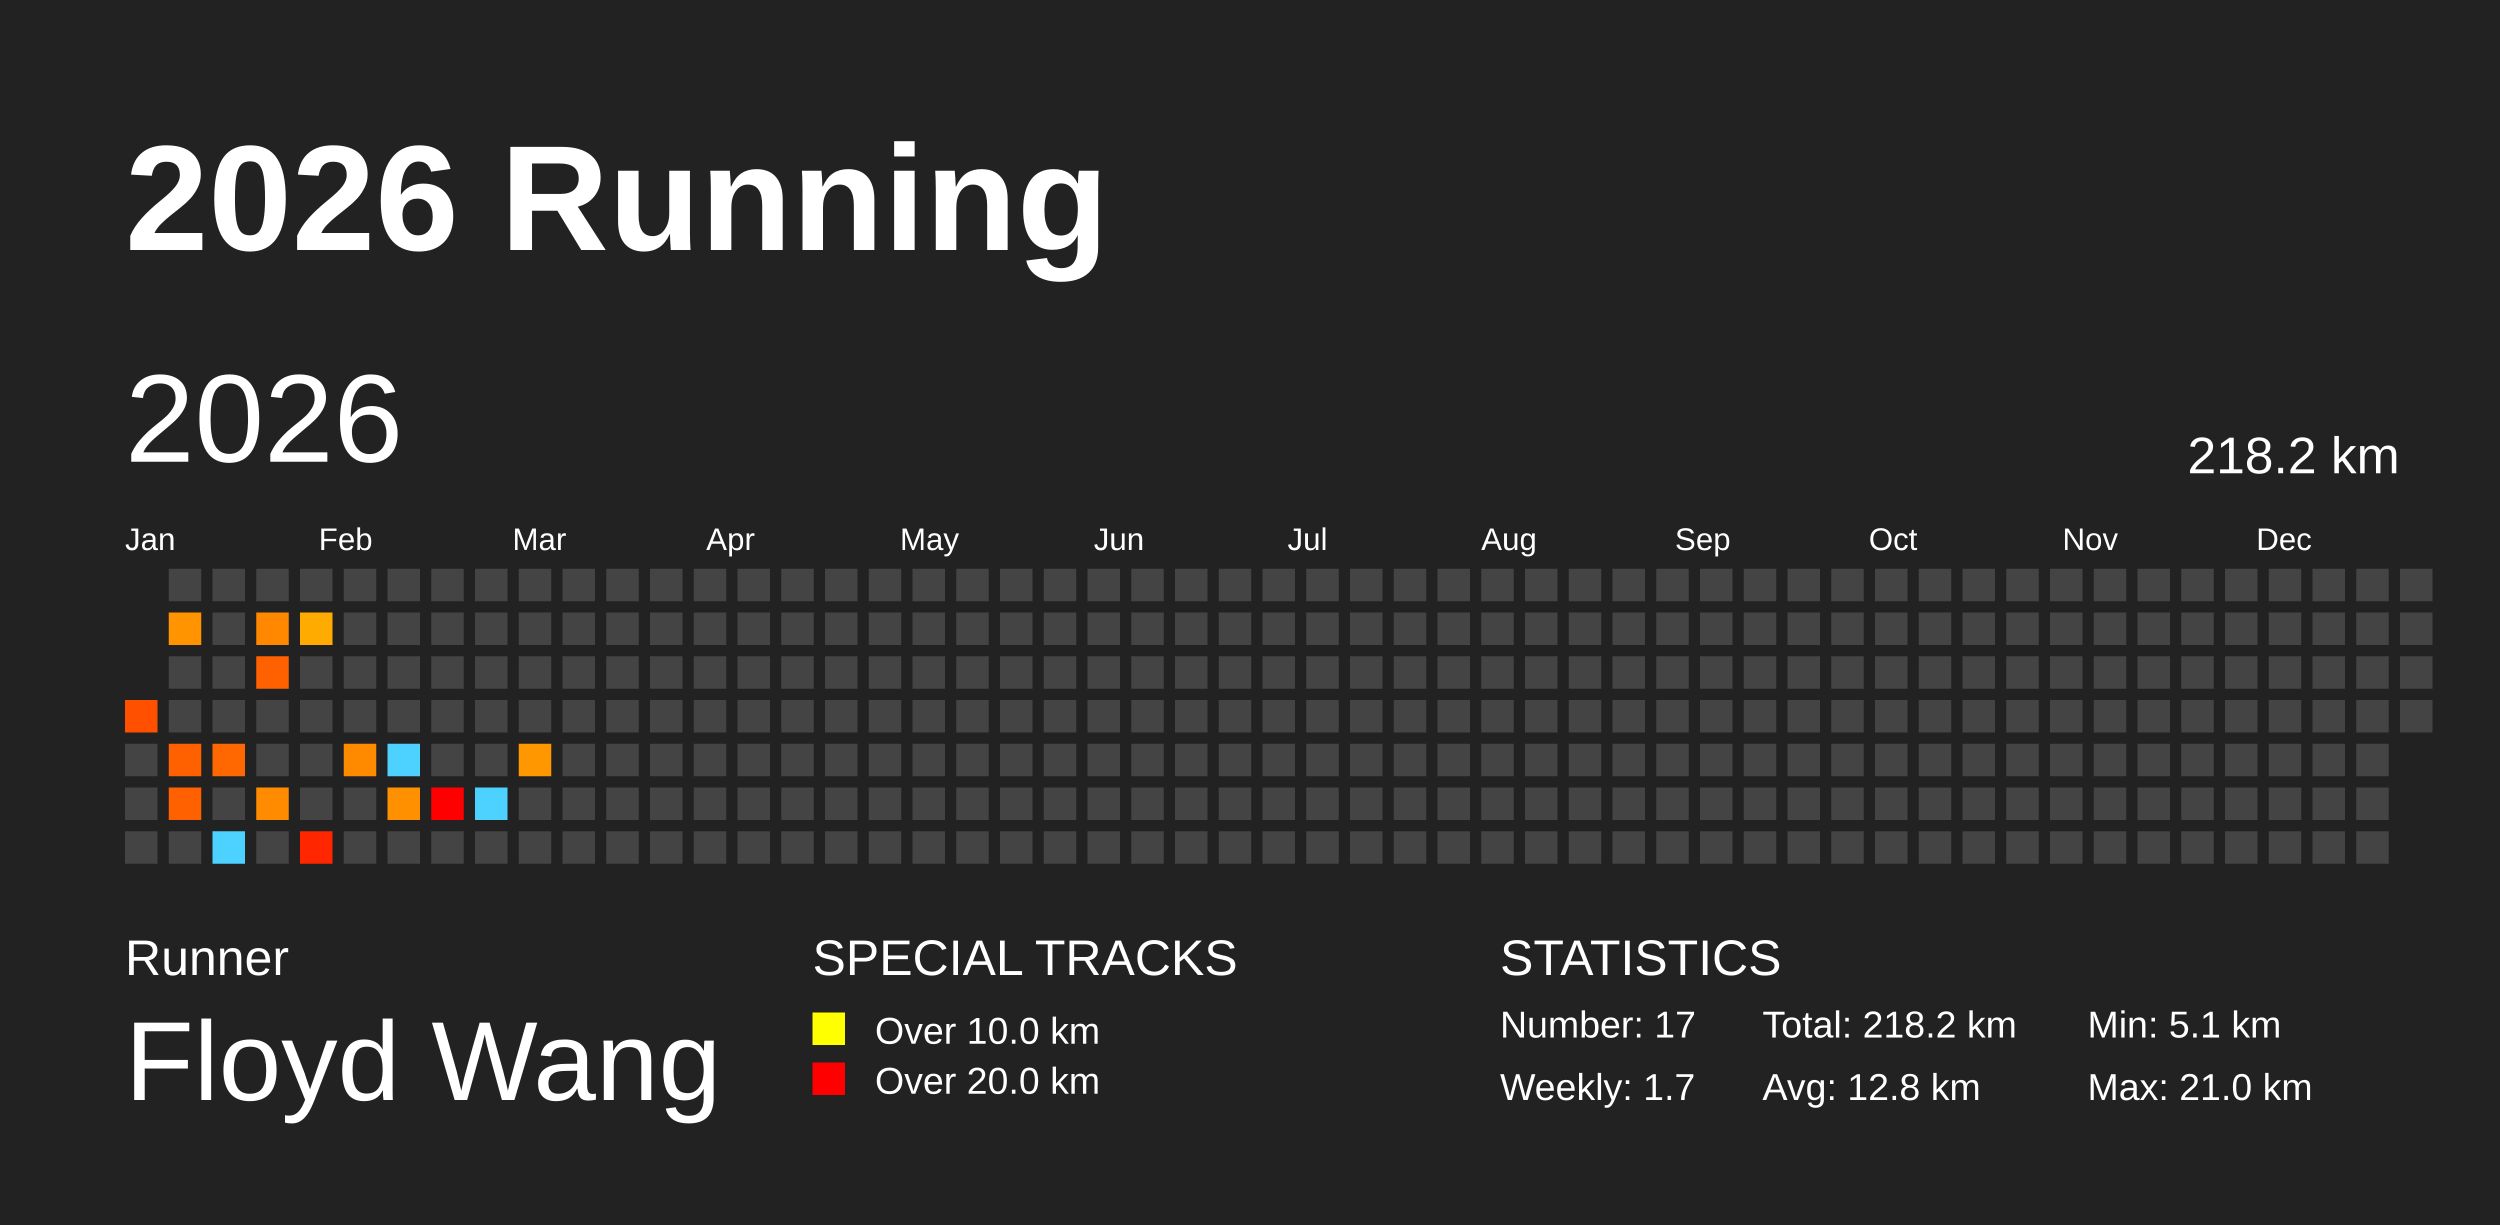
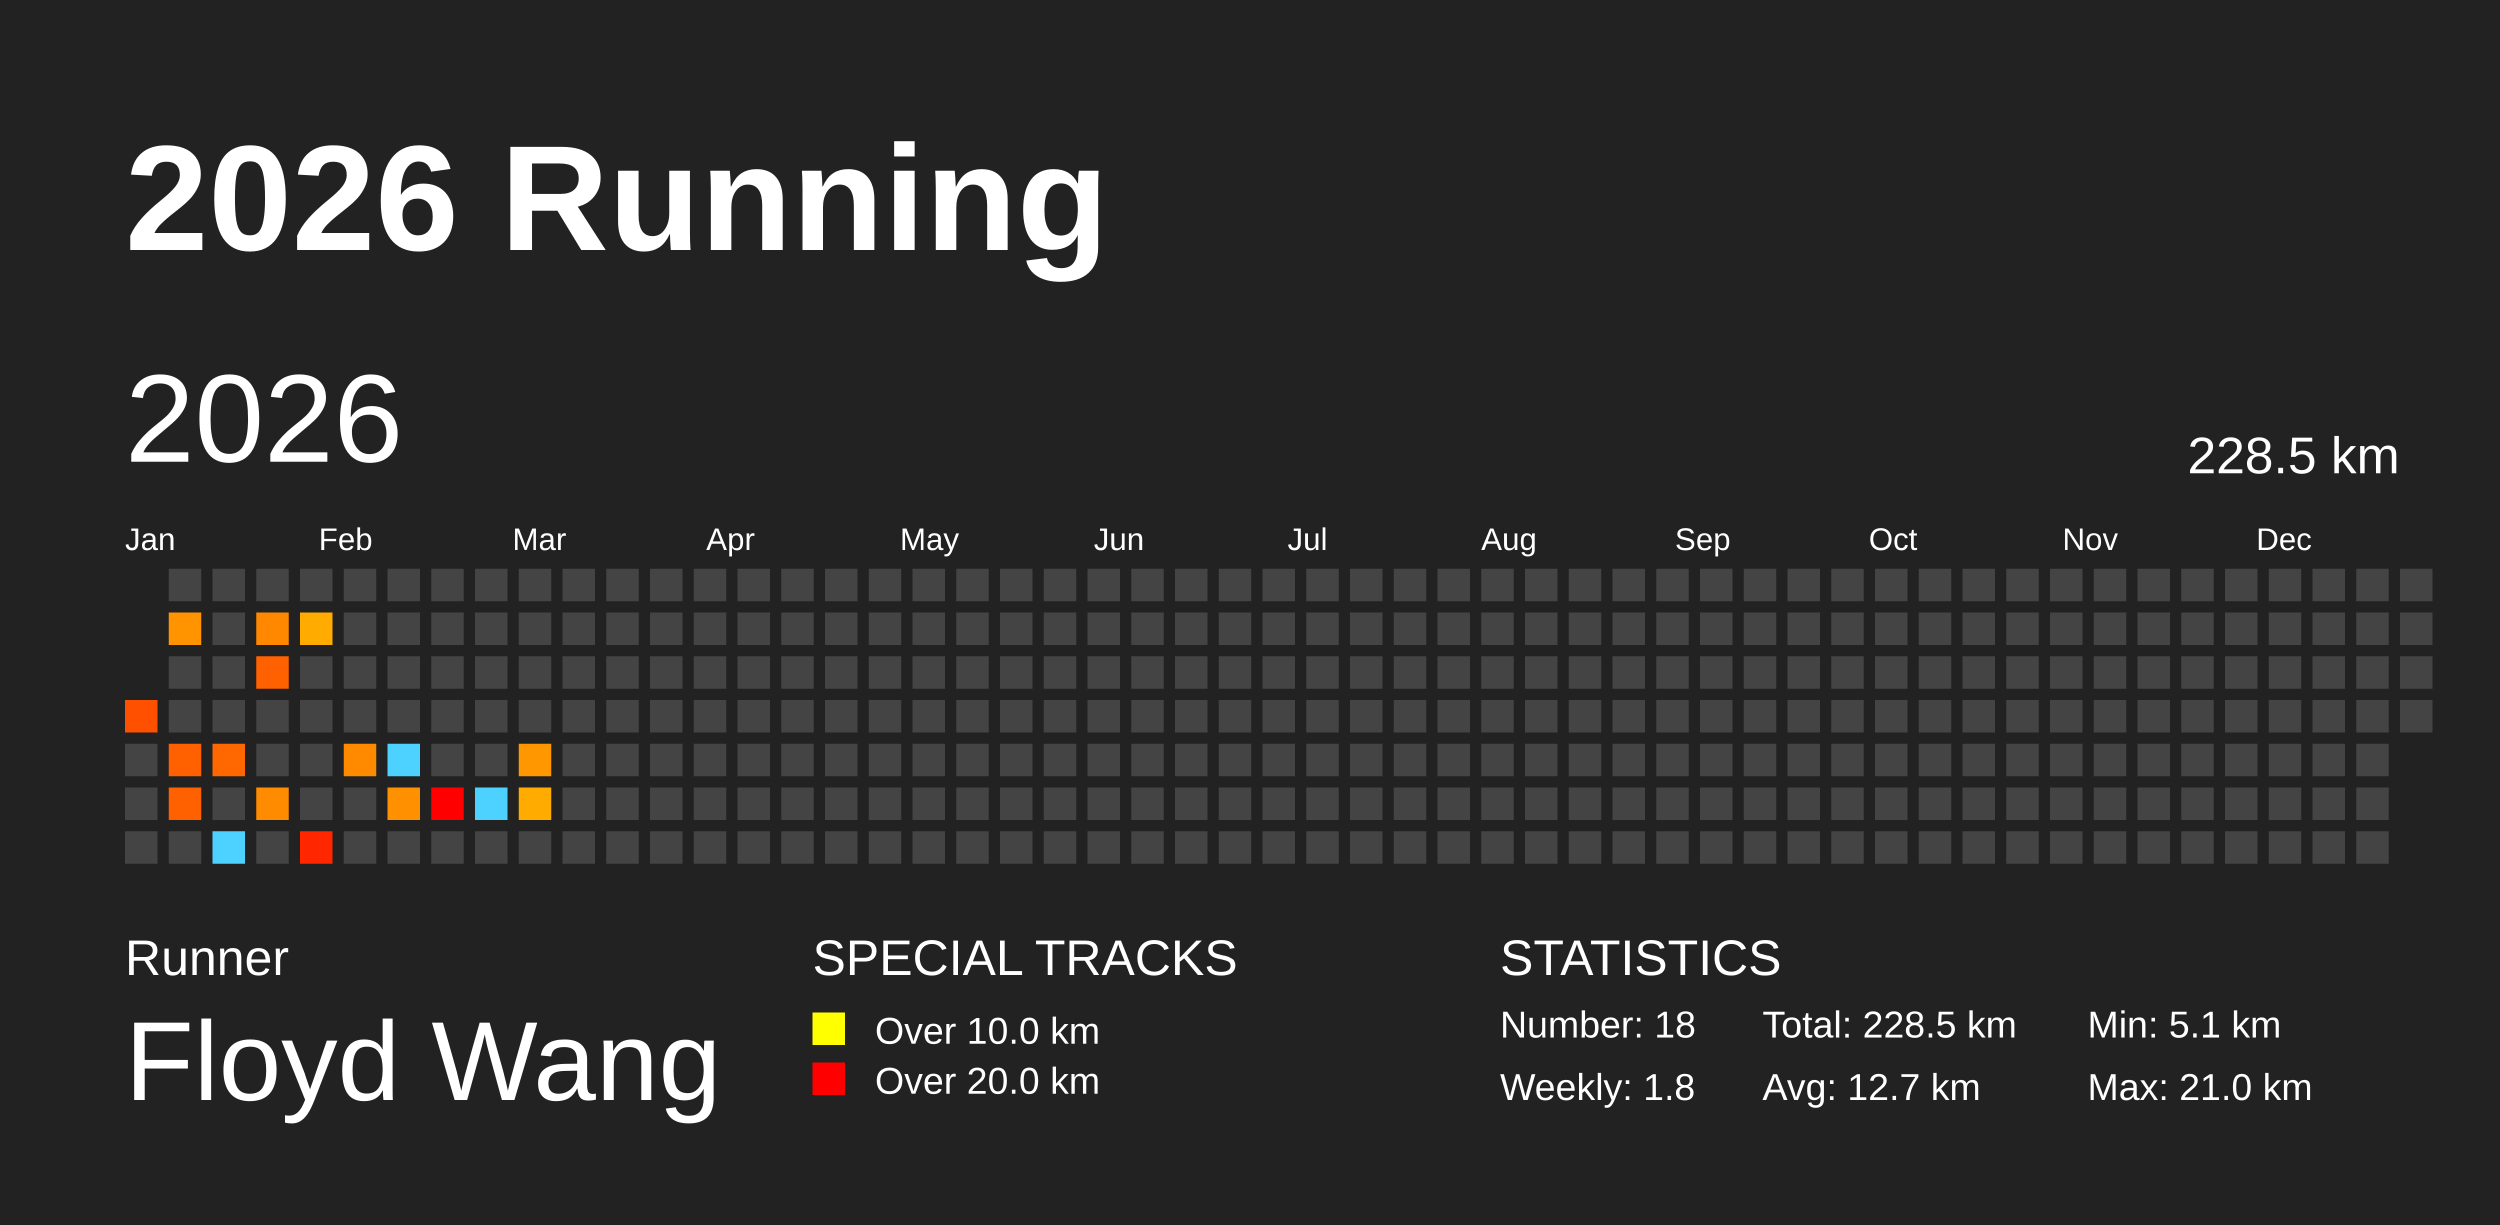
<svg xmlns="http://www.w3.org/2000/svg" baseProfile="full" height="98mm" version="1.1" viewBox="0,0,200,98" width="200mm">
  <defs />
  <rect fill="#222222" height="98" width="200" x="0" y="0" />
  <text fill="#FFFFFF" style="font-size:12px; font-family:Arial; font-weight:bold;" x="10" y="20">2026 Running</text>
  <text fill="#FFFFFF" style="font-size:4px; font-family:Arial" x="10" y="78">Runner</text>
  <text fill="#FFFFFF" style="font-size:9px; font-family:Arial" x="10" y="88">Floyd Wang</text>
  <text fill="#FFFFFF" style="font-size:4px; font-family:Arial" x="65" y="78">SPECIAL TRACKS</text>
  <rect fill="yellow" height="2.6" width="2.6" x="65" y="81" />
  <text fill="#FFFFFF" style="font-size:3px; font-family:Arial" x="70" y="83.5">Over 10.0 km</text>
  <rect fill="red" height="2.6" width="2.6" x="65" y="85" />
  <text fill="#FFFFFF" style="font-size:3px; font-family:Arial" x="70" y="87.5">Over 20.0 km</text>
  <text fill="#FFFFFF" style="font-size:4px; font-family:Arial" x="120" y="78">STATISTICS</text>
-   <text fill="#FFFFFF" style="font-size:3px; font-family:Arial" x="120" y="83">Number: 17</text>
-   <text fill="#FFFFFF" style="font-size:3px; font-family:Arial" x="120" y="88">Weekly: 1.7</text>
-   <text fill="#FFFFFF" style="font-size:3px; font-family:Arial" x="141" y="83">Total: 218.2 km</text>
-   <text fill="#FFFFFF" style="font-size:3px; font-family:Arial" x="141" y="88">Avg: 12.8 km</text>
+   <text fill="#FFFFFF" style="font-size:3px; font-family:Arial" x="120" y="83">Number: 18</text>
+   <text fill="#FFFFFF" style="font-size:3px; font-family:Arial" x="120" y="88">Weekly: 1.8</text>
+   <text fill="#FFFFFF" style="font-size:3px; font-family:Arial" x="141" y="83">Total: 228.5 km</text>
+   <text fill="#FFFFFF" style="font-size:3px; font-family:Arial" x="141" y="88">Avg: 12.7 km</text>
  <text fill="#FFFFFF" style="font-size:3px; font-family:Arial" x="167" y="83">Min: 5.1 km</text>
  <text fill="#FFFFFF" style="font-size:3px; font-family:Arial" x="167" y="88">Max: 21.0 km</text>
  <text dominant-baseline="hanging" fill="#FFFFFF" style="font-size:10.0px; font-family:Arial;" x="10" y="30">2026</text>
-   <text dominant-baseline="hanging" fill="#FFFFFF" style="font-size:4.125px; font-family:Arial;" x="175" y="35">218.2 km</text>
+   <text dominant-baseline="hanging" fill="#FFFFFF" style="font-size:4.125px; font-family:Arial;" x="175" y="35">228.5 km</text>
  <text fill="#FFFFFF" style="font-size:2.5px; font-family:Arial" x="10.0" y="44">Jan</text>
  <text fill="#FFFFFF" style="font-size:2.5px; font-family:Arial" x="25.5" y="44">Feb</text>
  <text fill="#FFFFFF" style="font-size:2.5px; font-family:Arial" x="41.0" y="44">Mar</text>
  <text fill="#FFFFFF" style="font-size:2.5px; font-family:Arial" x="56.5" y="44">Apr</text>
  <text fill="#FFFFFF" style="font-size:2.5px; font-family:Arial" x="72.0" y="44">May</text>
  <text fill="#FFFFFF" style="font-size:2.5px; font-family:Arial" x="87.5" y="44">Jun</text>
  <text fill="#FFFFFF" style="font-size:2.5px; font-family:Arial" x="103.0" y="44">Jul</text>
  <text fill="#FFFFFF" style="font-size:2.5px; font-family:Arial" x="118.5" y="44">Aug</text>
  <text fill="#FFFFFF" style="font-size:2.5px; font-family:Arial" x="134.0" y="44">Sep</text>
  <text fill="#FFFFFF" style="font-size:2.5px; font-family:Arial" x="149.5" y="44">Oct</text>
  <text fill="#FFFFFF" style="font-size:2.5px; font-family:Arial" x="165.0" y="44">Nov</text>
  <text fill="#FFFFFF" style="font-size:2.5px; font-family:Arial" x="180.5" y="44">Dec</text>
  <rect fill="#ff5000" height="2.6" width="2.6" x="10.0" y="56.0" />
  <rect fill="#444444" height="2.6" width="2.6" x="10.0" y="59.5" />
  <rect fill="#444444" height="2.6" width="2.6" x="10.0" y="63.0" />
  <rect fill="#444444" height="2.6" width="2.6" x="10.0" y="66.5" />
  <rect fill="#444444" height="2.6" width="2.6" x="13.5" y="45.5" />
  <rect fill="#ff9400" height="2.6" width="2.6" x="13.5" y="49.0" />
  <rect fill="#444444" height="2.6" width="2.6" x="13.5" y="52.5" />
  <rect fill="#444444" height="2.6" width="2.6" x="13.5" y="56.0" />
  <rect fill="#ff6000" height="2.6" width="2.6" x="13.5" y="59.5" />
  <rect fill="#ff6000" height="2.6" width="2.6" x="13.5" y="63.0" />
  <rect fill="#444444" height="2.6" width="2.6" x="13.5" y="66.5" />
  <rect fill="#444444" height="2.6" width="2.6" x="17.0" y="45.5" />
  <rect fill="#444444" height="2.6" width="2.6" x="17.0" y="49.0" />
  <rect fill="#444444" height="2.6" width="2.6" x="17.0" y="52.5" />
  <rect fill="#444444" height="2.6" width="2.6" x="17.0" y="56.0" />
  <rect fill="#ff6800" height="2.6" width="2.6" x="17.0" y="59.5" />
  <rect fill="#444444" height="2.6" width="2.6" x="17.0" y="63.0" />
  <rect fill="#4dd2ff" height="2.6" width="2.6" x="17.0" y="66.5" />
  <rect fill="#444444" height="2.6" width="2.6" x="20.5" y="45.5" />
  <rect fill="#ff8800" height="2.6" width="2.6" x="20.5" y="49.0" />
  <rect fill="#ff6000" height="2.6" width="2.6" x="20.5" y="52.5" />
  <rect fill="#444444" height="2.6" width="2.6" x="20.5" y="56.0" />
  <rect fill="#444444" height="2.6" width="2.6" x="20.5" y="59.5" />
  <rect fill="#ff8b00" height="2.6" width="2.6" x="20.5" y="63.0" />
  <rect fill="#444444" height="2.6" width="2.6" x="20.5" y="66.5" />
  <rect fill="#444444" height="2.6" width="2.6" x="24.0" y="45.5" />
  <rect fill="#ffab00" height="2.6" width="2.6" x="24.0" y="49.0" />
  <rect fill="#444444" height="2.6" width="2.6" x="24.0" y="52.5" />
  <rect fill="#444444" height="2.6" width="2.6" x="24.0" y="56.0" />
  <rect fill="#444444" height="2.6" width="2.6" x="24.0" y="59.5" />
  <rect fill="#444444" height="2.6" width="2.6" x="24.0" y="63.0" />
  <rect fill="#ff2600" height="2.6" width="2.6" x="24.0" y="66.5" />
  <rect fill="#444444" height="2.6" width="2.6" x="27.5" y="45.5" />
  <rect fill="#444444" height="2.6" width="2.6" x="27.5" y="49.0" />
  <rect fill="#444444" height="2.6" width="2.6" x="27.5" y="52.5" />
  <rect fill="#444444" height="2.6" width="2.6" x="27.5" y="56.0" />
  <rect fill="#ff8a00" height="2.6" width="2.6" x="27.5" y="59.5" />
  <rect fill="#444444" height="2.6" width="2.6" x="27.5" y="63.0" />
  <rect fill="#444444" height="2.6" width="2.6" x="27.5" y="66.5" />
  <rect fill="#444444" height="2.6" width="2.6" x="31.0" y="45.5" />
  <rect fill="#444444" height="2.6" width="2.6" x="31.0" y="49.0" />
  <rect fill="#444444" height="2.6" width="2.6" x="31.0" y="52.5" />
  <rect fill="#444444" height="2.6" width="2.6" x="31.0" y="56.0" />
  <rect fill="#4dd2ff" height="2.6" width="2.6" x="31.0" y="59.5" />
  <rect fill="#ff9000" height="2.6" width="2.6" x="31.0" y="63.0" />
  <rect fill="#444444" height="2.6" width="2.6" x="31.0" y="66.5" />
  <rect fill="#444444" height="2.6" width="2.6" x="34.5" y="45.5" />
  <rect fill="#444444" height="2.6" width="2.6" x="34.5" y="49.0" />
  <rect fill="#444444" height="2.6" width="2.6" x="34.5" y="52.5" />
  <rect fill="#444444" height="2.6" width="2.6" x="34.5" y="56.0" />
  <rect fill="#444444" height="2.6" width="2.6" x="34.5" y="59.5" />
  <rect fill="red" height="2.6" width="2.6" x="34.5" y="63.0" />
  <rect fill="#444444" height="2.6" width="2.6" x="34.5" y="66.5" />
  <rect fill="#444444" height="2.6" width="2.6" x="38.0" y="45.5" />
  <rect fill="#444444" height="2.6" width="2.6" x="38.0" y="49.0" />
  <rect fill="#444444" height="2.6" width="2.6" x="38.0" y="52.5" />
  <rect fill="#444444" height="2.6" width="2.6" x="38.0" y="56.0" />
  <rect fill="#444444" height="2.6" width="2.6" x="38.0" y="59.5" />
  <rect fill="#4dd2ff" height="2.6" width="2.6" x="38.0" y="63.0" />
  <rect fill="#444444" height="2.6" width="2.6" x="38.0" y="66.5" />
  <rect fill="#444444" height="2.6" width="2.6" x="41.5" y="45.5" />
  <rect fill="#444444" height="2.6" width="2.6" x="41.5" y="49.0" />
  <rect fill="#444444" height="2.6" width="2.6" x="41.5" y="52.5" />
  <rect fill="#444444" height="2.6" width="2.6" x="41.5" y="56.0" />
  <rect fill="#ff9800" height="2.6" width="2.6" x="41.5" y="59.5" />
-   <rect fill="#444444" height="2.6" width="2.6" x="41.5" y="63.0" />
+   <rect fill="#ffab00" height="2.6" width="2.6" x="41.5" y="63.0" />
  <rect fill="#444444" height="2.6" width="2.6" x="41.5" y="66.5" />
  <rect fill="#444444" height="2.6" width="2.6" x="45.0" y="45.5" />
  <rect fill="#444444" height="2.6" width="2.6" x="45.0" y="49.0" />
  <rect fill="#444444" height="2.6" width="2.6" x="45.0" y="52.5" />
  <rect fill="#444444" height="2.6" width="2.6" x="45.0" y="56.0" />
  <rect fill="#444444" height="2.6" width="2.6" x="45.0" y="59.5" />
  <rect fill="#444444" height="2.6" width="2.6" x="45.0" y="63.0" />
  <rect fill="#444444" height="2.6" width="2.6" x="45.0" y="66.5" />
  <rect fill="#444444" height="2.6" width="2.6" x="48.5" y="45.5" />
  <rect fill="#444444" height="2.6" width="2.6" x="48.5" y="49.0" />
  <rect fill="#444444" height="2.6" width="2.6" x="48.5" y="52.5" />
  <rect fill="#444444" height="2.6" width="2.6" x="48.5" y="56.0" />
  <rect fill="#444444" height="2.6" width="2.6" x="48.5" y="59.5" />
  <rect fill="#444444" height="2.6" width="2.6" x="48.5" y="63.0" />
  <rect fill="#444444" height="2.6" width="2.6" x="48.5" y="66.5" />
  <rect fill="#444444" height="2.6" width="2.6" x="52.0" y="45.5" />
  <rect fill="#444444" height="2.6" width="2.6" x="52.0" y="49.0" />
  <rect fill="#444444" height="2.6" width="2.6" x="52.0" y="52.5" />
  <rect fill="#444444" height="2.6" width="2.6" x="52.0" y="56.0" />
  <rect fill="#444444" height="2.6" width="2.6" x="52.0" y="59.5" />
  <rect fill="#444444" height="2.6" width="2.6" x="52.0" y="63.0" />
  <rect fill="#444444" height="2.6" width="2.6" x="52.0" y="66.5" />
  <rect fill="#444444" height="2.6" width="2.6" x="55.5" y="45.5" />
  <rect fill="#444444" height="2.6" width="2.6" x="55.5" y="49.0" />
  <rect fill="#444444" height="2.6" width="2.6" x="55.5" y="52.5" />
  <rect fill="#444444" height="2.6" width="2.6" x="55.5" y="56.0" />
  <rect fill="#444444" height="2.6" width="2.6" x="55.5" y="59.5" />
  <rect fill="#444444" height="2.6" width="2.6" x="55.5" y="63.0" />
  <rect fill="#444444" height="2.6" width="2.6" x="55.5" y="66.5" />
  <rect fill="#444444" height="2.6" width="2.6" x="59.0" y="45.5" />
  <rect fill="#444444" height="2.6" width="2.6" x="59.0" y="49.0" />
  <rect fill="#444444" height="2.6" width="2.6" x="59.0" y="52.5" />
  <rect fill="#444444" height="2.6" width="2.6" x="59.0" y="56.0" />
  <rect fill="#444444" height="2.6" width="2.6" x="59.0" y="59.5" />
  <rect fill="#444444" height="2.6" width="2.6" x="59.0" y="63.0" />
  <rect fill="#444444" height="2.6" width="2.6" x="59.0" y="66.5" />
  <rect fill="#444444" height="2.6" width="2.6" x="62.5" y="45.5" />
  <rect fill="#444444" height="2.6" width="2.6" x="62.5" y="49.0" />
  <rect fill="#444444" height="2.6" width="2.6" x="62.5" y="52.5" />
  <rect fill="#444444" height="2.6" width="2.6" x="62.5" y="56.0" />
  <rect fill="#444444" height="2.6" width="2.6" x="62.5" y="59.5" />
  <rect fill="#444444" height="2.6" width="2.6" x="62.5" y="63.0" />
  <rect fill="#444444" height="2.6" width="2.6" x="62.5" y="66.5" />
  <rect fill="#444444" height="2.6" width="2.6" x="66.0" y="45.5" />
  <rect fill="#444444" height="2.6" width="2.6" x="66.0" y="49.0" />
  <rect fill="#444444" height="2.6" width="2.6" x="66.0" y="52.5" />
  <rect fill="#444444" height="2.6" width="2.6" x="66.0" y="56.0" />
  <rect fill="#444444" height="2.6" width="2.6" x="66.0" y="59.5" />
  <rect fill="#444444" height="2.6" width="2.6" x="66.0" y="63.0" />
  <rect fill="#444444" height="2.6" width="2.6" x="66.0" y="66.5" />
  <rect fill="#444444" height="2.6" width="2.6" x="69.5" y="45.5" />
  <rect fill="#444444" height="2.6" width="2.6" x="69.5" y="49.0" />
  <rect fill="#444444" height="2.6" width="2.6" x="69.5" y="52.5" />
  <rect fill="#444444" height="2.6" width="2.6" x="69.5" y="56.0" />
  <rect fill="#444444" height="2.6" width="2.6" x="69.5" y="59.5" />
  <rect fill="#444444" height="2.6" width="2.6" x="69.5" y="63.0" />
  <rect fill="#444444" height="2.6" width="2.6" x="69.5" y="66.5" />
  <rect fill="#444444" height="2.6" width="2.6" x="73.0" y="45.5" />
  <rect fill="#444444" height="2.6" width="2.6" x="73.0" y="49.0" />
  <rect fill="#444444" height="2.6" width="2.6" x="73.0" y="52.5" />
  <rect fill="#444444" height="2.6" width="2.6" x="73.0" y="56.0" />
  <rect fill="#444444" height="2.6" width="2.6" x="73.0" y="59.5" />
  <rect fill="#444444" height="2.6" width="2.6" x="73.0" y="63.0" />
  <rect fill="#444444" height="2.6" width="2.6" x="73.0" y="66.5" />
  <rect fill="#444444" height="2.6" width="2.6" x="76.5" y="45.5" />
  <rect fill="#444444" height="2.6" width="2.6" x="76.5" y="49.0" />
  <rect fill="#444444" height="2.6" width="2.6" x="76.5" y="52.5" />
  <rect fill="#444444" height="2.6" width="2.6" x="76.5" y="56.0" />
  <rect fill="#444444" height="2.6" width="2.6" x="76.5" y="59.5" />
  <rect fill="#444444" height="2.6" width="2.6" x="76.5" y="63.0" />
  <rect fill="#444444" height="2.6" width="2.6" x="76.5" y="66.5" />
  <rect fill="#444444" height="2.6" width="2.6" x="80.0" y="45.5" />
  <rect fill="#444444" height="2.6" width="2.6" x="80.0" y="49.0" />
  <rect fill="#444444" height="2.6" width="2.6" x="80.0" y="52.5" />
  <rect fill="#444444" height="2.6" width="2.6" x="80.0" y="56.0" />
  <rect fill="#444444" height="2.6" width="2.6" x="80.0" y="59.5" />
  <rect fill="#444444" height="2.6" width="2.6" x="80.0" y="63.0" />
  <rect fill="#444444" height="2.6" width="2.6" x="80.0" y="66.5" />
  <rect fill="#444444" height="2.6" width="2.6" x="83.5" y="45.5" />
  <rect fill="#444444" height="2.6" width="2.6" x="83.5" y="49.0" />
  <rect fill="#444444" height="2.6" width="2.6" x="83.5" y="52.5" />
  <rect fill="#444444" height="2.6" width="2.6" x="83.5" y="56.0" />
  <rect fill="#444444" height="2.6" width="2.6" x="83.5" y="59.5" />
  <rect fill="#444444" height="2.6" width="2.6" x="83.5" y="63.0" />
  <rect fill="#444444" height="2.6" width="2.6" x="83.5" y="66.5" />
  <rect fill="#444444" height="2.6" width="2.6" x="87.0" y="45.5" />
  <rect fill="#444444" height="2.6" width="2.6" x="87.0" y="49.0" />
  <rect fill="#444444" height="2.6" width="2.6" x="87.0" y="52.5" />
  <rect fill="#444444" height="2.6" width="2.6" x="87.0" y="56.0" />
  <rect fill="#444444" height="2.6" width="2.6" x="87.0" y="59.5" />
  <rect fill="#444444" height="2.6" width="2.6" x="87.0" y="63.0" />
  <rect fill="#444444" height="2.6" width="2.6" x="87.0" y="66.5" />
  <rect fill="#444444" height="2.6" width="2.6" x="90.5" y="45.5" />
  <rect fill="#444444" height="2.6" width="2.6" x="90.5" y="49.0" />
  <rect fill="#444444" height="2.6" width="2.6" x="90.5" y="52.5" />
  <rect fill="#444444" height="2.6" width="2.6" x="90.5" y="56.0" />
  <rect fill="#444444" height="2.6" width="2.6" x="90.5" y="59.5" />
  <rect fill="#444444" height="2.6" width="2.6" x="90.5" y="63.0" />
  <rect fill="#444444" height="2.6" width="2.6" x="90.5" y="66.5" />
  <rect fill="#444444" height="2.6" width="2.6" x="94.0" y="45.5" />
  <rect fill="#444444" height="2.6" width="2.6" x="94.0" y="49.0" />
  <rect fill="#444444" height="2.6" width="2.6" x="94.0" y="52.5" />
  <rect fill="#444444" height="2.6" width="2.6" x="94.0" y="56.0" />
  <rect fill="#444444" height="2.6" width="2.6" x="94.0" y="59.5" />
  <rect fill="#444444" height="2.6" width="2.6" x="94.0" y="63.0" />
  <rect fill="#444444" height="2.6" width="2.6" x="94.0" y="66.5" />
  <rect fill="#444444" height="2.6" width="2.6" x="97.5" y="45.5" />
  <rect fill="#444444" height="2.6" width="2.6" x="97.5" y="49.0" />
  <rect fill="#444444" height="2.6" width="2.6" x="97.5" y="52.5" />
  <rect fill="#444444" height="2.6" width="2.6" x="97.5" y="56.0" />
  <rect fill="#444444" height="2.6" width="2.6" x="97.5" y="59.5" />
  <rect fill="#444444" height="2.6" width="2.6" x="97.5" y="63.0" />
  <rect fill="#444444" height="2.6" width="2.6" x="97.5" y="66.5" />
  <rect fill="#444444" height="2.6" width="2.6" x="101.0" y="45.5" />
  <rect fill="#444444" height="2.6" width="2.6" x="101.0" y="49.0" />
  <rect fill="#444444" height="2.6" width="2.6" x="101.0" y="52.5" />
  <rect fill="#444444" height="2.6" width="2.6" x="101.0" y="56.0" />
  <rect fill="#444444" height="2.6" width="2.6" x="101.0" y="59.5" />
  <rect fill="#444444" height="2.6" width="2.6" x="101.0" y="63.0" />
  <rect fill="#444444" height="2.6" width="2.6" x="101.0" y="66.5" />
  <rect fill="#444444" height="2.6" width="2.6" x="104.5" y="45.5" />
  <rect fill="#444444" height="2.6" width="2.6" x="104.5" y="49.0" />
  <rect fill="#444444" height="2.6" width="2.6" x="104.5" y="52.5" />
  <rect fill="#444444" height="2.6" width="2.6" x="104.5" y="56.0" />
  <rect fill="#444444" height="2.6" width="2.6" x="104.5" y="59.5" />
  <rect fill="#444444" height="2.6" width="2.6" x="104.5" y="63.0" />
  <rect fill="#444444" height="2.6" width="2.6" x="104.5" y="66.5" />
  <rect fill="#444444" height="2.6" width="2.6" x="108.0" y="45.5" />
  <rect fill="#444444" height="2.6" width="2.6" x="108.0" y="49.0" />
  <rect fill="#444444" height="2.6" width="2.6" x="108.0" y="52.5" />
  <rect fill="#444444" height="2.6" width="2.6" x="108.0" y="56.0" />
  <rect fill="#444444" height="2.6" width="2.6" x="108.0" y="59.5" />
  <rect fill="#444444" height="2.6" width="2.6" x="108.0" y="63.0" />
  <rect fill="#444444" height="2.6" width="2.6" x="108.0" y="66.5" />
  <rect fill="#444444" height="2.6" width="2.6" x="111.5" y="45.5" />
  <rect fill="#444444" height="2.6" width="2.6" x="111.5" y="49.0" />
  <rect fill="#444444" height="2.6" width="2.6" x="111.5" y="52.5" />
  <rect fill="#444444" height="2.6" width="2.6" x="111.5" y="56.0" />
  <rect fill="#444444" height="2.6" width="2.6" x="111.5" y="59.5" />
  <rect fill="#444444" height="2.6" width="2.6" x="111.5" y="63.0" />
  <rect fill="#444444" height="2.6" width="2.6" x="111.5" y="66.5" />
  <rect fill="#444444" height="2.6" width="2.6" x="115.0" y="45.5" />
  <rect fill="#444444" height="2.6" width="2.6" x="115.0" y="49.0" />
  <rect fill="#444444" height="2.6" width="2.6" x="115.0" y="52.5" />
  <rect fill="#444444" height="2.6" width="2.6" x="115.0" y="56.0" />
  <rect fill="#444444" height="2.6" width="2.6" x="115.0" y="59.5" />
  <rect fill="#444444" height="2.6" width="2.6" x="115.0" y="63.0" />
  <rect fill="#444444" height="2.6" width="2.6" x="115.0" y="66.5" />
  <rect fill="#444444" height="2.6" width="2.6" x="118.5" y="45.5" />
  <rect fill="#444444" height="2.6" width="2.6" x="118.5" y="49.0" />
  <rect fill="#444444" height="2.6" width="2.6" x="118.5" y="52.5" />
  <rect fill="#444444" height="2.6" width="2.6" x="118.5" y="56.0" />
  <rect fill="#444444" height="2.6" width="2.6" x="118.5" y="59.5" />
  <rect fill="#444444" height="2.6" width="2.6" x="118.5" y="63.0" />
  <rect fill="#444444" height="2.6" width="2.6" x="118.5" y="66.5" />
  <rect fill="#444444" height="2.6" width="2.6" x="122.0" y="45.5" />
  <rect fill="#444444" height="2.6" width="2.6" x="122.0" y="49.0" />
  <rect fill="#444444" height="2.6" width="2.6" x="122.0" y="52.5" />
  <rect fill="#444444" height="2.6" width="2.6" x="122.0" y="56.0" />
  <rect fill="#444444" height="2.6" width="2.6" x="122.0" y="59.5" />
  <rect fill="#444444" height="2.6" width="2.6" x="122.0" y="63.0" />
  <rect fill="#444444" height="2.6" width="2.6" x="122.0" y="66.5" />
  <rect fill="#444444" height="2.6" width="2.6" x="125.5" y="45.5" />
  <rect fill="#444444" height="2.6" width="2.6" x="125.5" y="49.0" />
  <rect fill="#444444" height="2.6" width="2.6" x="125.5" y="52.5" />
  <rect fill="#444444" height="2.6" width="2.6" x="125.5" y="56.0" />
  <rect fill="#444444" height="2.6" width="2.6" x="125.5" y="59.5" />
  <rect fill="#444444" height="2.6" width="2.6" x="125.5" y="63.0" />
  <rect fill="#444444" height="2.6" width="2.6" x="125.5" y="66.5" />
  <rect fill="#444444" height="2.6" width="2.6" x="129.0" y="45.5" />
  <rect fill="#444444" height="2.6" width="2.6" x="129.0" y="49.0" />
  <rect fill="#444444" height="2.6" width="2.6" x="129.0" y="52.5" />
  <rect fill="#444444" height="2.6" width="2.6" x="129.0" y="56.0" />
  <rect fill="#444444" height="2.6" width="2.6" x="129.0" y="59.5" />
  <rect fill="#444444" height="2.6" width="2.6" x="129.0" y="63.0" />
  <rect fill="#444444" height="2.6" width="2.6" x="129.0" y="66.5" />
  <rect fill="#444444" height="2.6" width="2.6" x="132.5" y="45.5" />
  <rect fill="#444444" height="2.6" width="2.6" x="132.5" y="49.0" />
  <rect fill="#444444" height="2.6" width="2.6" x="132.5" y="52.5" />
  <rect fill="#444444" height="2.6" width="2.6" x="132.5" y="56.0" />
  <rect fill="#444444" height="2.6" width="2.6" x="132.5" y="59.5" />
  <rect fill="#444444" height="2.6" width="2.6" x="132.5" y="63.0" />
  <rect fill="#444444" height="2.6" width="2.6" x="132.5" y="66.5" />
  <rect fill="#444444" height="2.6" width="2.6" x="136.0" y="45.5" />
  <rect fill="#444444" height="2.6" width="2.6" x="136.0" y="49.0" />
  <rect fill="#444444" height="2.6" width="2.6" x="136.0" y="52.5" />
  <rect fill="#444444" height="2.6" width="2.6" x="136.0" y="56.0" />
  <rect fill="#444444" height="2.6" width="2.6" x="136.0" y="59.5" />
  <rect fill="#444444" height="2.6" width="2.6" x="136.0" y="63.0" />
  <rect fill="#444444" height="2.6" width="2.6" x="136.0" y="66.5" />
  <rect fill="#444444" height="2.6" width="2.6" x="139.5" y="45.5" />
  <rect fill="#444444" height="2.6" width="2.6" x="139.5" y="49.0" />
  <rect fill="#444444" height="2.6" width="2.6" x="139.5" y="52.5" />
  <rect fill="#444444" height="2.6" width="2.6" x="139.5" y="56.0" />
  <rect fill="#444444" height="2.6" width="2.6" x="139.5" y="59.5" />
  <rect fill="#444444" height="2.6" width="2.6" x="139.5" y="63.0" />
  <rect fill="#444444" height="2.6" width="2.6" x="139.5" y="66.5" />
  <rect fill="#444444" height="2.6" width="2.6" x="143.0" y="45.5" />
  <rect fill="#444444" height="2.6" width="2.6" x="143.0" y="49.0" />
  <rect fill="#444444" height="2.6" width="2.6" x="143.0" y="52.5" />
  <rect fill="#444444" height="2.6" width="2.6" x="143.0" y="56.0" />
  <rect fill="#444444" height="2.6" width="2.6" x="143.0" y="59.5" />
  <rect fill="#444444" height="2.6" width="2.6" x="143.0" y="63.0" />
  <rect fill="#444444" height="2.6" width="2.6" x="143.0" y="66.5" />
  <rect fill="#444444" height="2.6" width="2.6" x="146.5" y="45.5" />
  <rect fill="#444444" height="2.6" width="2.6" x="146.5" y="49.0" />
  <rect fill="#444444" height="2.6" width="2.6" x="146.5" y="52.5" />
  <rect fill="#444444" height="2.6" width="2.6" x="146.5" y="56.0" />
  <rect fill="#444444" height="2.6" width="2.6" x="146.5" y="59.5" />
  <rect fill="#444444" height="2.6" width="2.6" x="146.5" y="63.0" />
  <rect fill="#444444" height="2.6" width="2.6" x="146.5" y="66.5" />
  <rect fill="#444444" height="2.6" width="2.6" x="150.0" y="45.5" />
  <rect fill="#444444" height="2.6" width="2.6" x="150.0" y="49.0" />
  <rect fill="#444444" height="2.6" width="2.6" x="150.0" y="52.5" />
  <rect fill="#444444" height="2.6" width="2.6" x="150.0" y="56.0" />
  <rect fill="#444444" height="2.6" width="2.6" x="150.0" y="59.5" />
  <rect fill="#444444" height="2.6" width="2.6" x="150.0" y="63.0" />
  <rect fill="#444444" height="2.6" width="2.6" x="150.0" y="66.5" />
  <rect fill="#444444" height="2.6" width="2.6" x="153.5" y="45.5" />
  <rect fill="#444444" height="2.6" width="2.6" x="153.5" y="49.0" />
  <rect fill="#444444" height="2.6" width="2.6" x="153.5" y="52.5" />
  <rect fill="#444444" height="2.6" width="2.6" x="153.5" y="56.0" />
  <rect fill="#444444" height="2.6" width="2.6" x="153.5" y="59.5" />
  <rect fill="#444444" height="2.6" width="2.6" x="153.5" y="63.0" />
  <rect fill="#444444" height="2.6" width="2.6" x="153.5" y="66.5" />
  <rect fill="#444444" height="2.6" width="2.6" x="157.0" y="45.5" />
  <rect fill="#444444" height="2.6" width="2.6" x="157.0" y="49.0" />
  <rect fill="#444444" height="2.6" width="2.6" x="157.0" y="52.5" />
  <rect fill="#444444" height="2.6" width="2.6" x="157.0" y="56.0" />
  <rect fill="#444444" height="2.6" width="2.6" x="157.0" y="59.5" />
  <rect fill="#444444" height="2.6" width="2.6" x="157.0" y="63.0" />
  <rect fill="#444444" height="2.6" width="2.6" x="157.0" y="66.5" />
  <rect fill="#444444" height="2.6" width="2.6" x="160.5" y="45.5" />
  <rect fill="#444444" height="2.6" width="2.6" x="160.5" y="49.0" />
  <rect fill="#444444" height="2.6" width="2.6" x="160.5" y="52.5" />
  <rect fill="#444444" height="2.6" width="2.6" x="160.5" y="56.0" />
  <rect fill="#444444" height="2.6" width="2.6" x="160.5" y="59.5" />
  <rect fill="#444444" height="2.6" width="2.6" x="160.5" y="63.0" />
  <rect fill="#444444" height="2.6" width="2.6" x="160.5" y="66.5" />
  <rect fill="#444444" height="2.6" width="2.6" x="164.0" y="45.5" />
  <rect fill="#444444" height="2.6" width="2.6" x="164.0" y="49.0" />
  <rect fill="#444444" height="2.6" width="2.6" x="164.0" y="52.5" />
  <rect fill="#444444" height="2.6" width="2.6" x="164.0" y="56.0" />
  <rect fill="#444444" height="2.6" width="2.6" x="164.0" y="59.5" />
  <rect fill="#444444" height="2.6" width="2.6" x="164.0" y="63.0" />
  <rect fill="#444444" height="2.6" width="2.6" x="164.0" y="66.5" />
  <rect fill="#444444" height="2.6" width="2.6" x="167.5" y="45.5" />
  <rect fill="#444444" height="2.6" width="2.6" x="167.5" y="49.0" />
  <rect fill="#444444" height="2.6" width="2.6" x="167.5" y="52.5" />
  <rect fill="#444444" height="2.6" width="2.6" x="167.5" y="56.0" />
  <rect fill="#444444" height="2.6" width="2.6" x="167.5" y="59.5" />
  <rect fill="#444444" height="2.6" width="2.6" x="167.5" y="63.0" />
  <rect fill="#444444" height="2.6" width="2.6" x="167.5" y="66.5" />
  <rect fill="#444444" height="2.6" width="2.6" x="171.0" y="45.5" />
  <rect fill="#444444" height="2.6" width="2.6" x="171.0" y="49.0" />
  <rect fill="#444444" height="2.6" width="2.6" x="171.0" y="52.5" />
  <rect fill="#444444" height="2.6" width="2.6" x="171.0" y="56.0" />
  <rect fill="#444444" height="2.6" width="2.6" x="171.0" y="59.5" />
  <rect fill="#444444" height="2.6" width="2.6" x="171.0" y="63.0" />
  <rect fill="#444444" height="2.6" width="2.6" x="171.0" y="66.5" />
  <rect fill="#444444" height="2.6" width="2.6" x="174.5" y="45.5" />
  <rect fill="#444444" height="2.6" width="2.6" x="174.5" y="49.0" />
  <rect fill="#444444" height="2.6" width="2.6" x="174.5" y="52.5" />
  <rect fill="#444444" height="2.6" width="2.6" x="174.5" y="56.0" />
  <rect fill="#444444" height="2.6" width="2.6" x="174.5" y="59.5" />
  <rect fill="#444444" height="2.6" width="2.6" x="174.5" y="63.0" />
  <rect fill="#444444" height="2.6" width="2.6" x="174.5" y="66.5" />
  <rect fill="#444444" height="2.6" width="2.6" x="178.0" y="45.5" />
  <rect fill="#444444" height="2.6" width="2.6" x="178.0" y="49.0" />
  <rect fill="#444444" height="2.6" width="2.6" x="178.0" y="52.5" />
  <rect fill="#444444" height="2.6" width="2.6" x="178.0" y="56.0" />
  <rect fill="#444444" height="2.6" width="2.6" x="178.0" y="59.5" />
  <rect fill="#444444" height="2.6" width="2.6" x="178.0" y="63.0" />
  <rect fill="#444444" height="2.6" width="2.6" x="178.0" y="66.5" />
  <rect fill="#444444" height="2.6" width="2.6" x="181.5" y="45.5" />
  <rect fill="#444444" height="2.6" width="2.6" x="181.5" y="49.0" />
  <rect fill="#444444" height="2.6" width="2.6" x="181.5" y="52.5" />
  <rect fill="#444444" height="2.6" width="2.6" x="181.5" y="56.0" />
  <rect fill="#444444" height="2.6" width="2.6" x="181.5" y="59.5" />
  <rect fill="#444444" height="2.6" width="2.6" x="181.5" y="63.0" />
  <rect fill="#444444" height="2.6" width="2.6" x="181.5" y="66.5" />
  <rect fill="#444444" height="2.6" width="2.6" x="185.0" y="45.5" />
  <rect fill="#444444" height="2.6" width="2.6" x="185.0" y="49.0" />
  <rect fill="#444444" height="2.6" width="2.6" x="185.0" y="52.5" />
  <rect fill="#444444" height="2.6" width="2.6" x="185.0" y="56.0" />
  <rect fill="#444444" height="2.6" width="2.6" x="185.0" y="59.5" />
  <rect fill="#444444" height="2.6" width="2.6" x="185.0" y="63.0" />
  <rect fill="#444444" height="2.6" width="2.6" x="185.0" y="66.5" />
  <rect fill="#444444" height="2.6" width="2.6" x="188.5" y="45.5" />
  <rect fill="#444444" height="2.6" width="2.6" x="188.5" y="49.0" />
  <rect fill="#444444" height="2.6" width="2.6" x="188.5" y="52.5" />
  <rect fill="#444444" height="2.6" width="2.6" x="188.5" y="56.0" />
  <rect fill="#444444" height="2.6" width="2.6" x="188.5" y="59.5" />
  <rect fill="#444444" height="2.6" width="2.6" x="188.5" y="63.0" />
  <rect fill="#444444" height="2.6" width="2.6" x="188.5" y="66.5" />
  <rect fill="#444444" height="2.6" width="2.6" x="192.0" y="45.5" />
  <rect fill="#444444" height="2.6" width="2.6" x="192.0" y="49.0" />
  <rect fill="#444444" height="2.6" width="2.6" x="192.0" y="52.5" />
  <rect fill="#444444" height="2.6" width="2.6" x="192.0" y="56.0" />
</svg>
